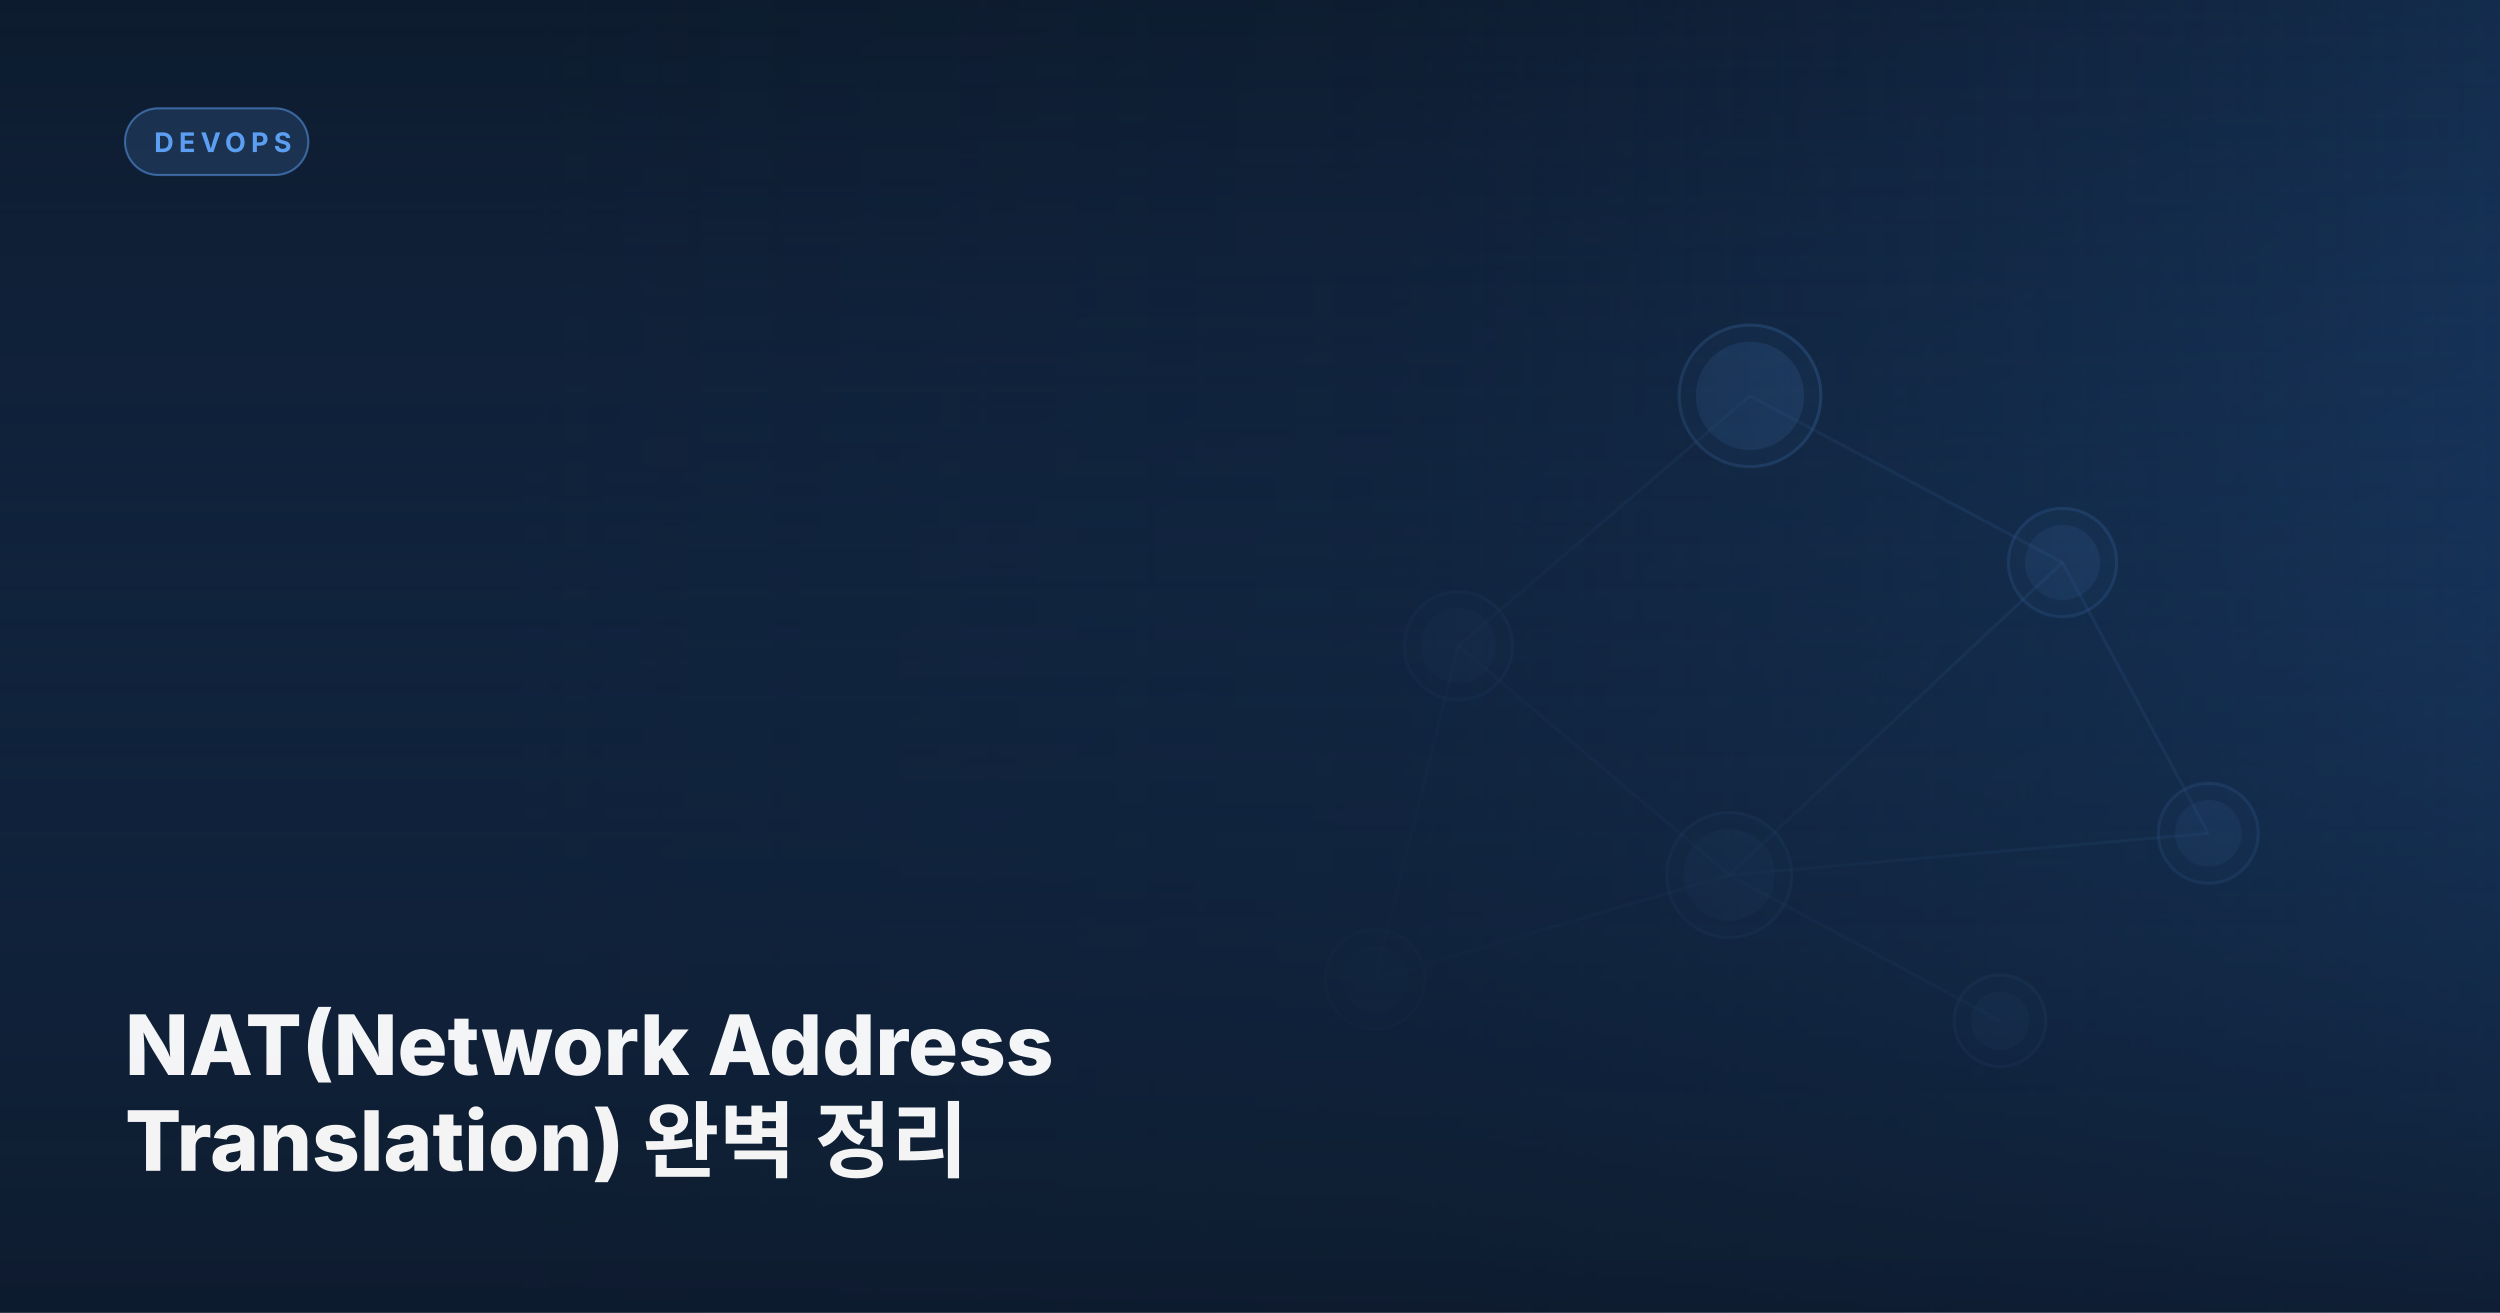
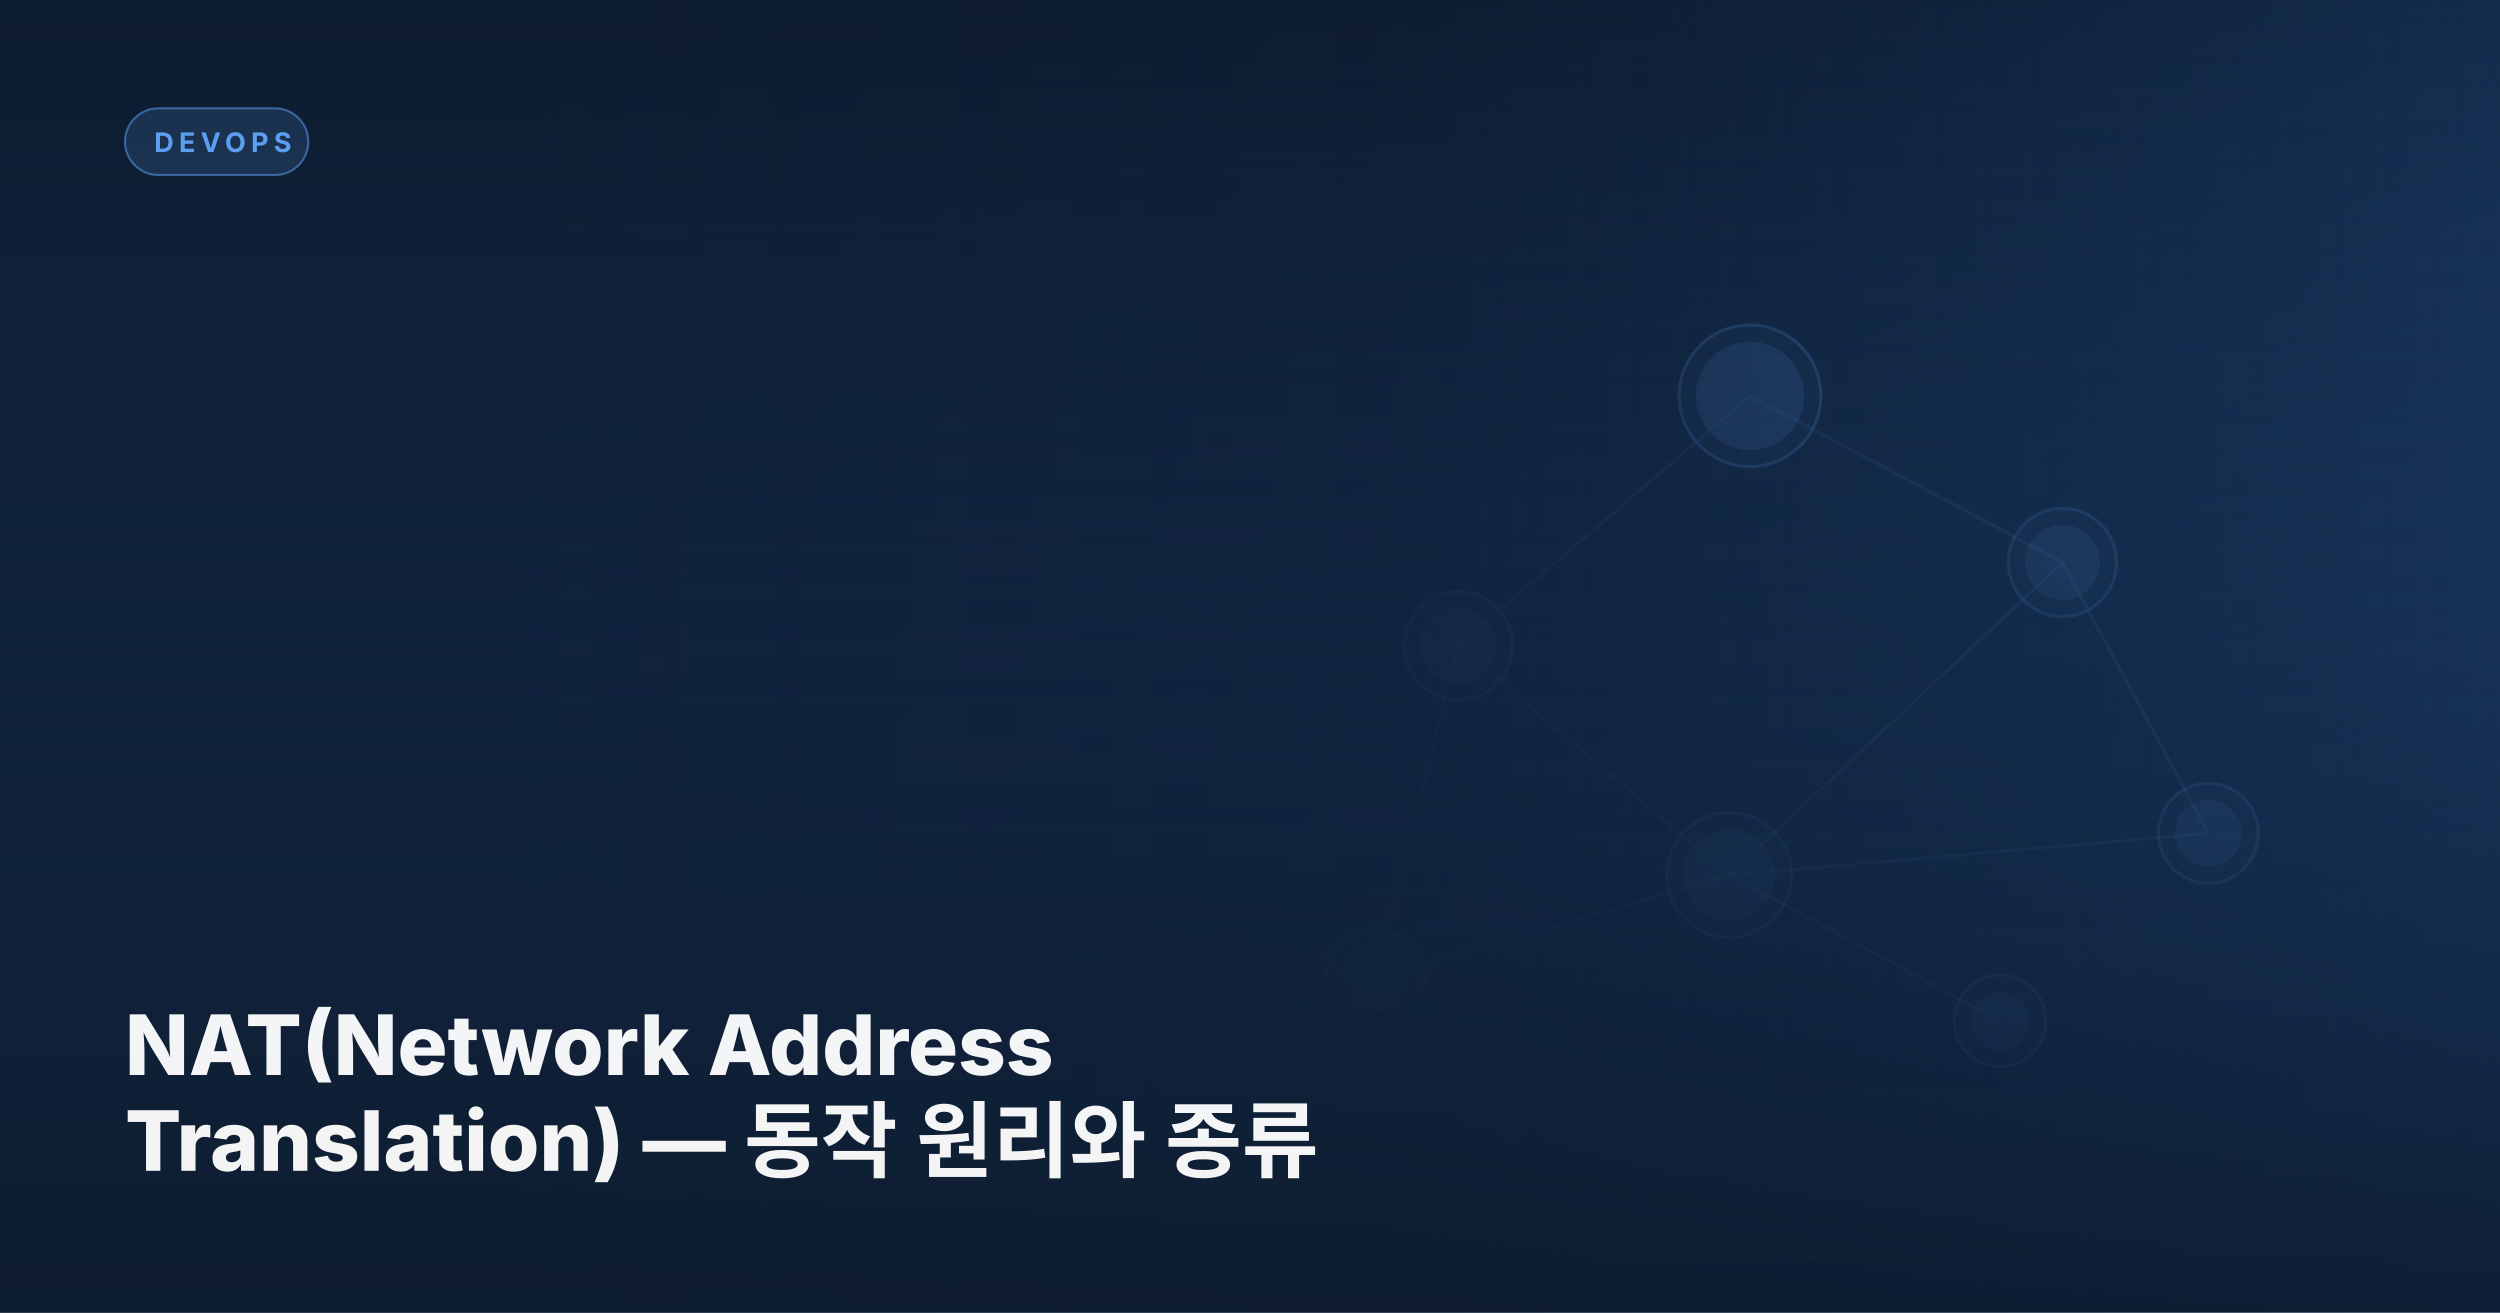
<svg xmlns="http://www.w3.org/2000/svg" width="1200" height="630" viewBox="0 0 1200 630">
  <defs>
    <linearGradient id="bg" x1="0%" y1="0%" x2="100%" y2="100%">
      <stop offset="0%" stop-color="#0d1b2e" />
      <stop offset="100%" stop-color="#1a3d6b" />
    </linearGradient>
    <linearGradient id="lf" x1="100%" y1="0%" x2="20%" y2="0%">
      <stop offset="0%" stop-color="#0d1b2e" stop-opacity="0" />
      <stop offset="55%" stop-color="#0d1b2e" stop-opacity="0.82" />
      <stop offset="100%" stop-color="#0d1b2e" stop-opacity="1" />
    </linearGradient>
    <linearGradient id="bf" x1="0%" y1="0%" x2="0%" y2="100%">
      <stop offset="0%" stop-color="#1a3d6b" stop-opacity="0" />
      <stop offset="100%" stop-color="#0d1b2e" stop-opacity="0.9" />
    </linearGradient>
  </defs>
  <rect width="1200" height="630" fill="url(#bg)" />
  <line x1="840" y1="190" x2="990" y2="270" stroke="#60a5fa" stroke-width="1.5" stroke-opacity="0.2" />
  <line x1="840" y1="190" x2="700" y2="310" stroke="#60a5fa" stroke-width="1.5" stroke-opacity="0.2" />
  <line x1="990" y1="270" x2="1060" y2="400" stroke="#60a5fa" stroke-width="1.5" stroke-opacity="0.2" />
  <line x1="990" y1="270" x2="830" y2="420" stroke="#60a5fa" stroke-width="1.5" stroke-opacity="0.2" />
  <line x1="700" y1="310" x2="830" y2="420" stroke="#60a5fa" stroke-width="1.5" stroke-opacity="0.2" />
  <line x1="1060" y1="400" x2="830" y2="420" stroke="#60a5fa" stroke-width="1.5" stroke-opacity="0.2" />
  <line x1="830" y1="420" x2="660" y2="470" stroke="#60a5fa" stroke-width="1.5" stroke-opacity="0.2" />
  <line x1="830" y1="420" x2="960" y2="490" stroke="#60a5fa" stroke-width="1.5" stroke-opacity="0.2" />
  <line x1="700" y1="310" x2="660" y2="470" stroke="#60a5fa" stroke-width="1.5" stroke-opacity="0.2" />
  <circle cx="840" cy="190" r="34" fill="#60a5fa" fill-opacity="0.1" stroke="#60a5fa" stroke-width="1.5" stroke-opacity="0.5" />
  <circle cx="840" cy="190" r="26" fill="#60a5fa" fill-opacity="0.35" />
  <circle cx="990" cy="270" r="26" fill="#60a5fa" fill-opacity="0.07" stroke="#60a5fa" stroke-width="1.5" stroke-opacity="0.3" />
  <circle cx="990" cy="270" r="18" fill="#60a5fa" fill-opacity="0.2" />
  <circle cx="700" cy="310" r="26" fill="#60a5fa" fill-opacity="0.07" stroke="#60a5fa" stroke-width="1.5" stroke-opacity="0.3" />
  <circle cx="700" cy="310" r="18" fill="#60a5fa" fill-opacity="0.2" />
  <circle cx="1060" cy="400" r="24" fill="#60a5fa" fill-opacity="0.07" stroke="#60a5fa" stroke-width="1.5" stroke-opacity="0.3" />
  <circle cx="1060" cy="400" r="16" fill="#60a5fa" fill-opacity="0.2" />
  <circle cx="830" cy="420" r="30" fill="#60a5fa" fill-opacity="0.07" stroke="#60a5fa" stroke-width="1.5" stroke-opacity="0.3" />
  <circle cx="830" cy="420" r="22" fill="#60a5fa" fill-opacity="0.2" />
  <circle cx="660" cy="470" r="24" fill="#60a5fa" fill-opacity="0.07" stroke="#60a5fa" stroke-width="1.5" stroke-opacity="0.3" />
  <circle cx="660" cy="470" r="16" fill="#60a5fa" fill-opacity="0.2" />
  <circle cx="960" cy="490" r="22" fill="#60a5fa" fill-opacity="0.07" stroke="#60a5fa" stroke-width="1.5" stroke-opacity="0.3" />
  <circle cx="960" cy="490" r="14" fill="#60a5fa" fill-opacity="0.2" />
  <rect width="1200" height="630" fill="url(#lf)" />
  <rect width="1200" height="630" fill="url(#bf)" />
  <rect x="60" y="52" width="88" height="32" rx="16" fill="#60a5fa" fill-opacity="0.15" stroke="#60a5fa" stroke-width="1" stroke-opacity="0.5" />
  <text x="74" y="73" font-family="system-ui,-apple-system,Segoe UI,sans-serif" font-size="13" font-weight="700" letter-spacing="2.5" fill="#60a5fa" fill-opacity="0.95">DEVOPS</text>
  <text x="60" y="516" font-family="system-ui,-apple-system,Segoe UI,sans-serif" font-size="40" font-weight="800" fill="white" fill-opacity="0.95">NAT(Network Address</text>
-   <text x="60" y="562" font-family="system-ui,-apple-system,Segoe UI,sans-serif" font-size="40" font-weight="800" fill="white" fill-opacity="0.95">Translation) 완벽 정리</text>
+   <text x="60" y="562" font-family="system-ui,-apple-system,Segoe UI,sans-serif" font-size="40" font-weight="800" fill="white" fill-opacity="0.95">Translation) — 동작 원리와 종류</text>
</svg>
